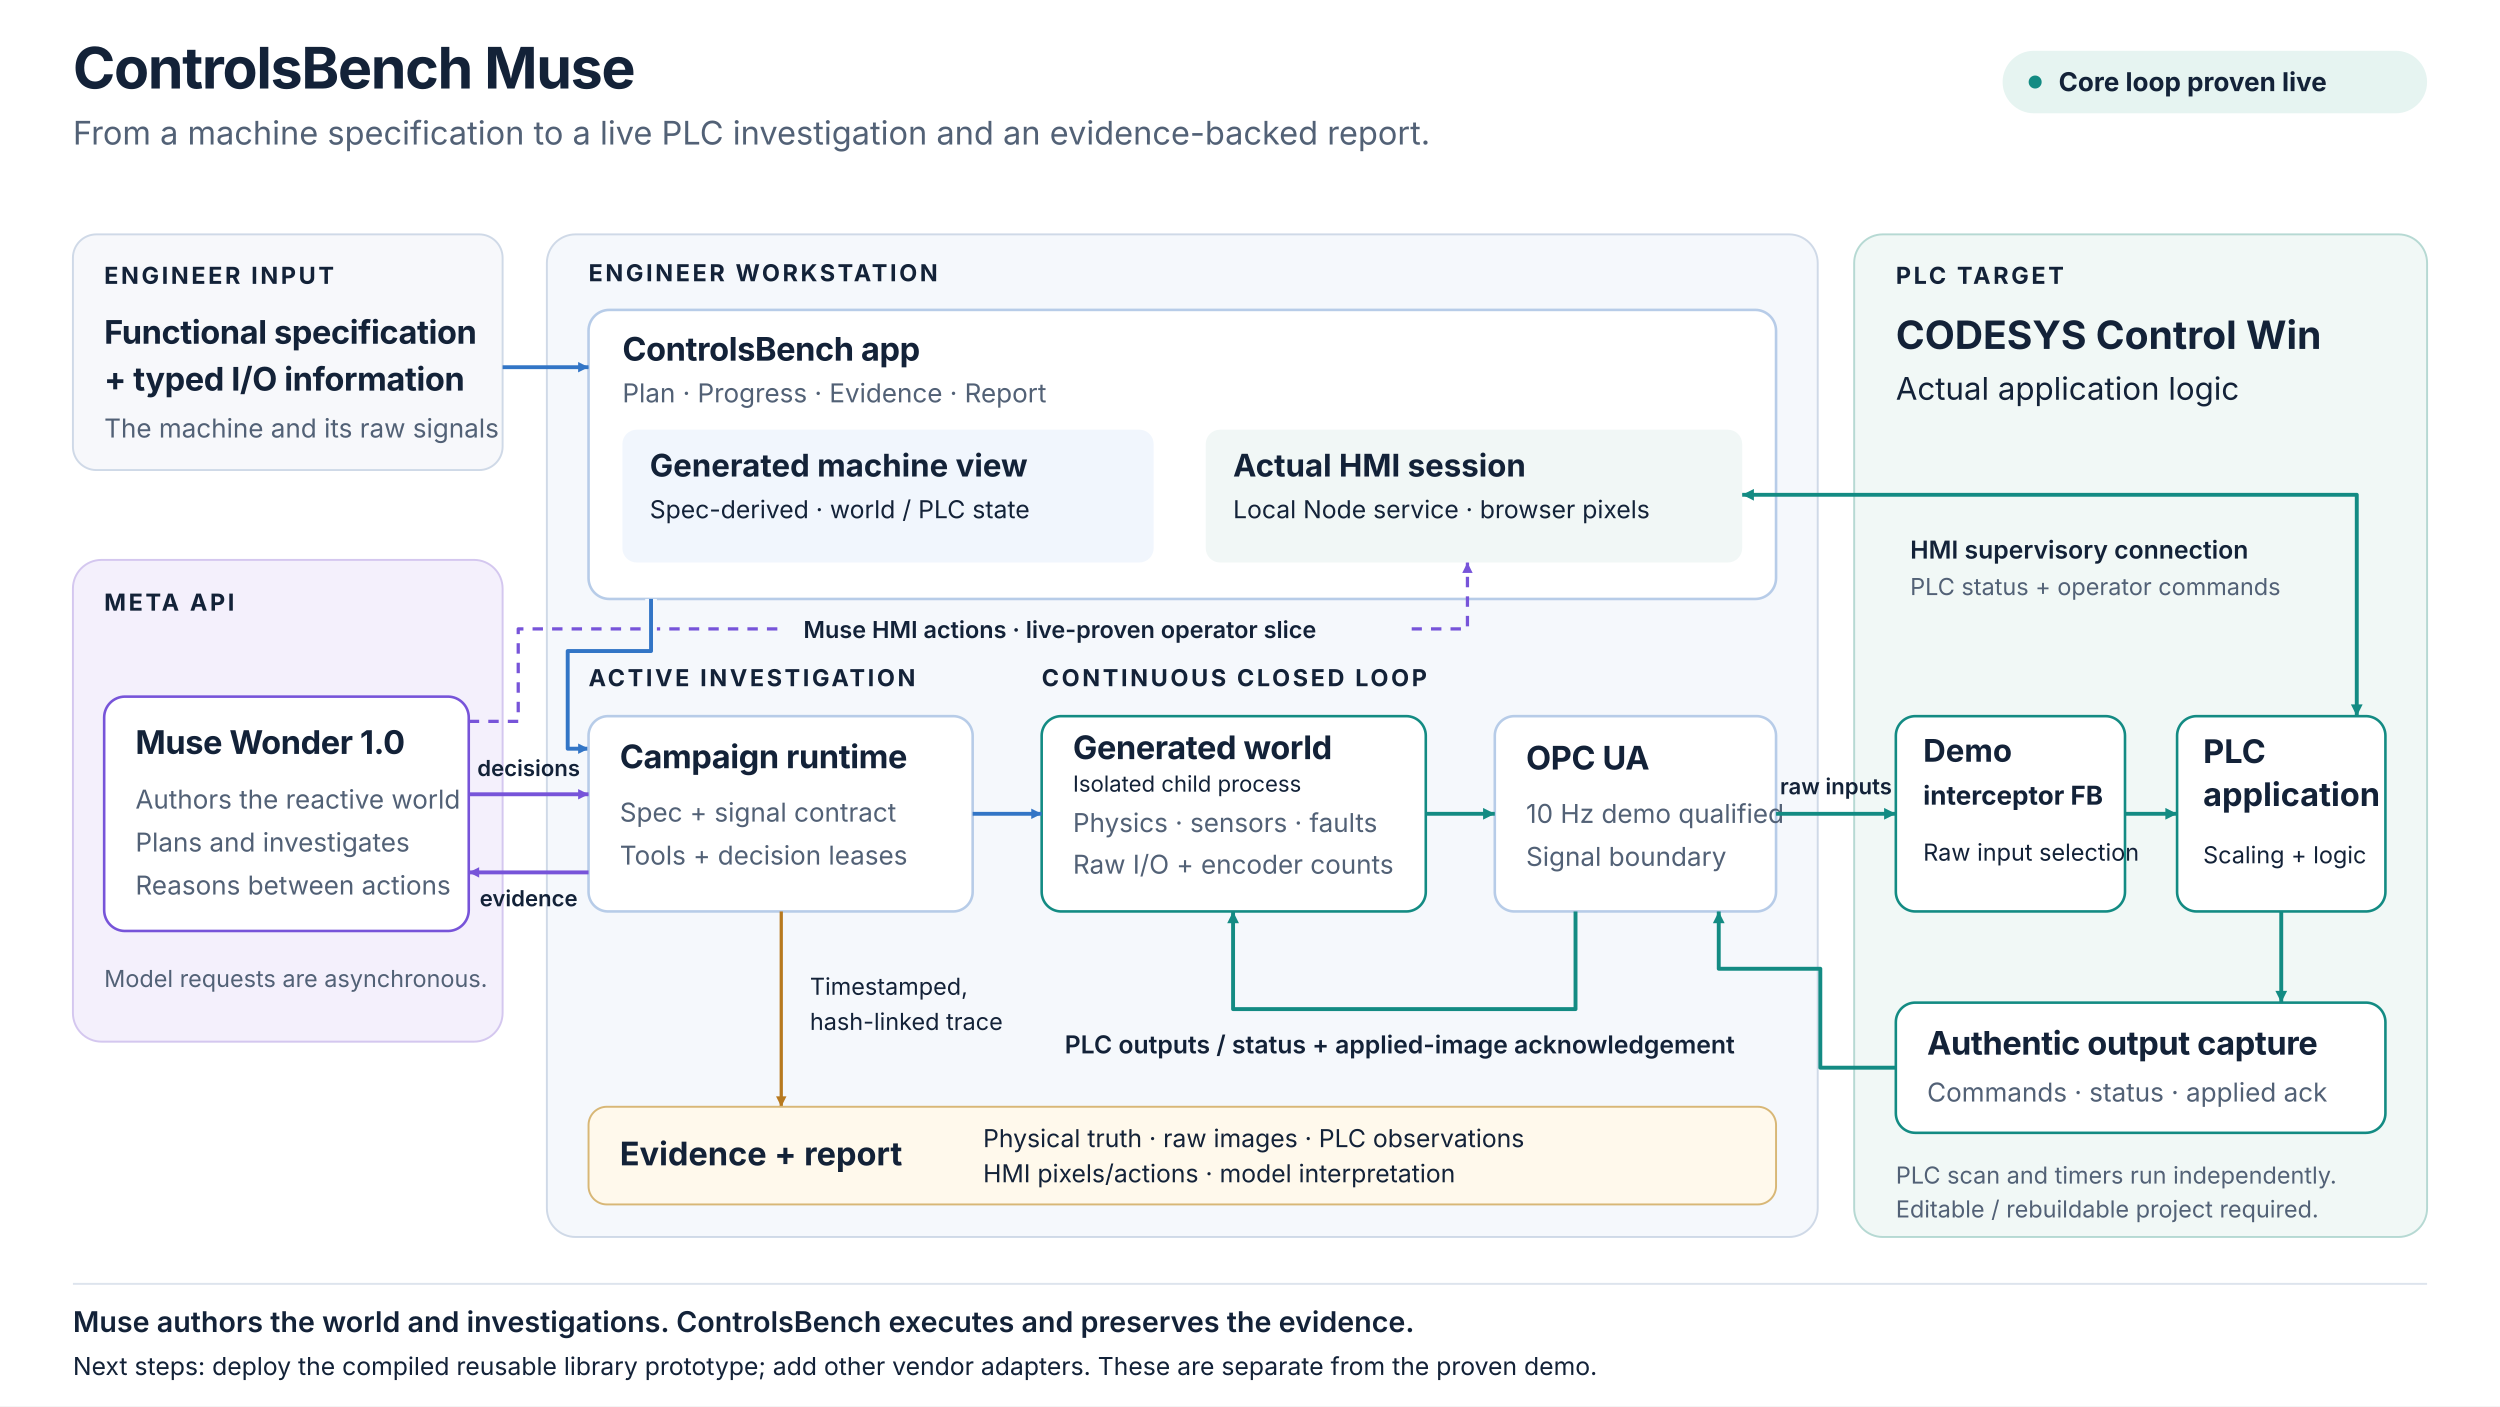
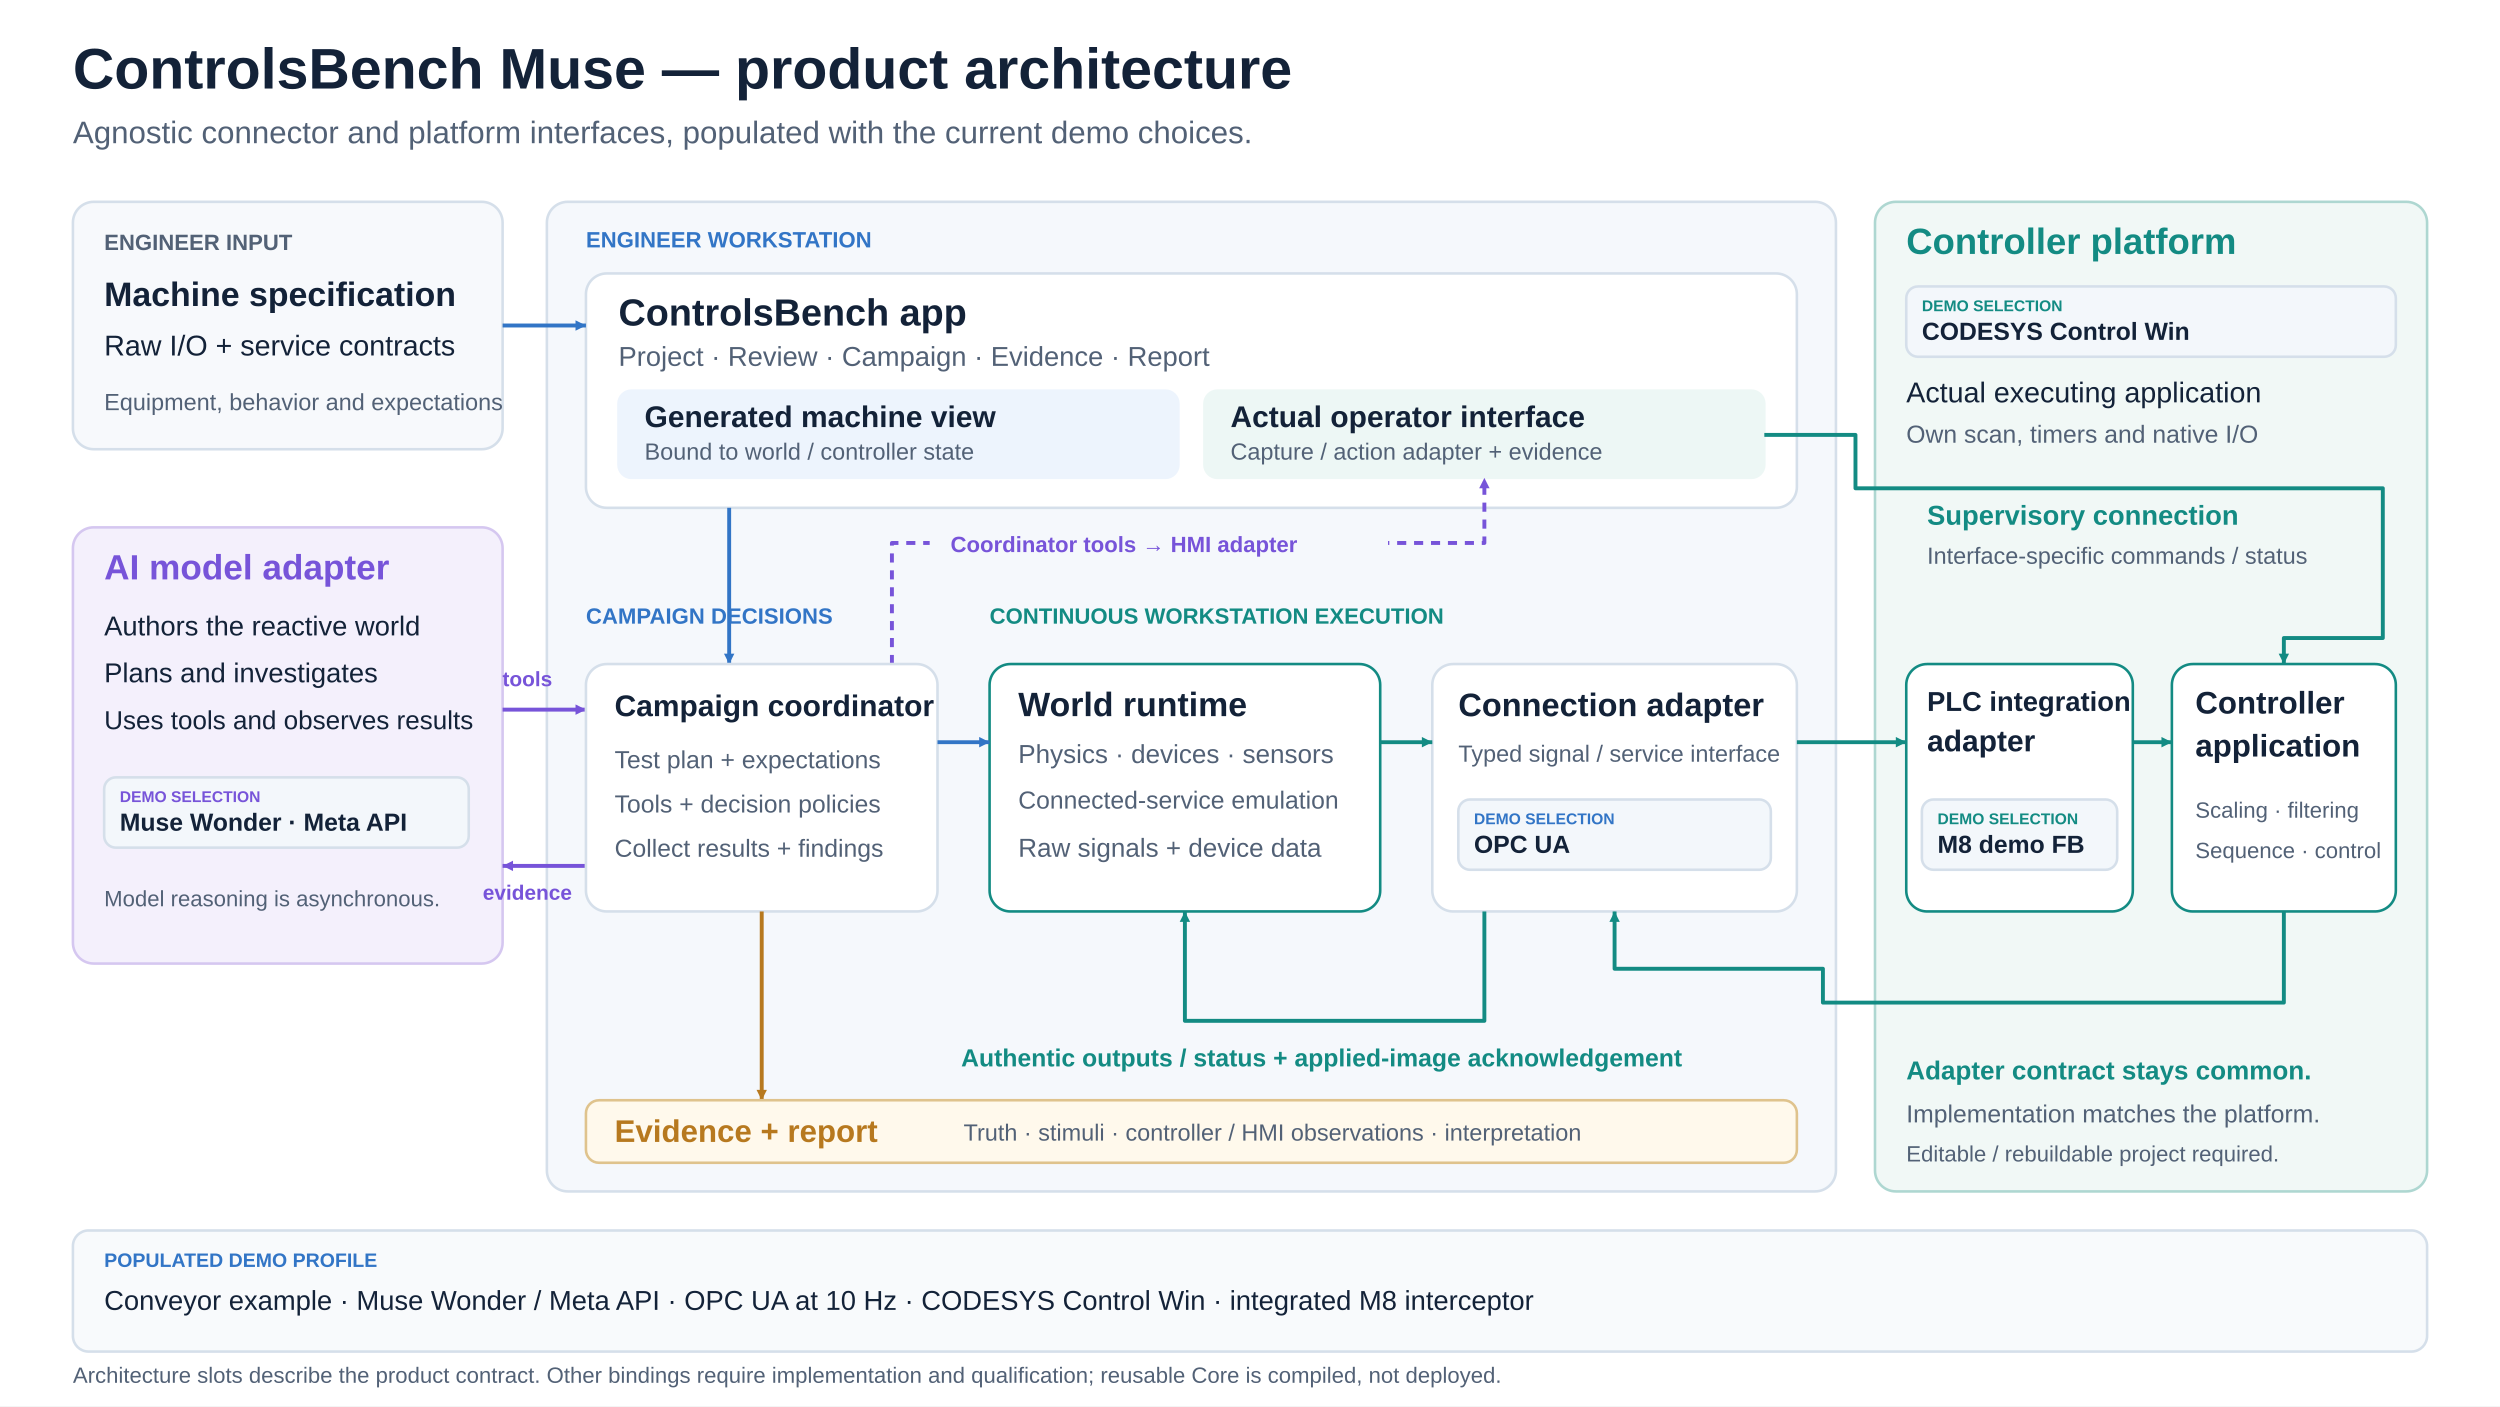
- <svg xmlns="http://www.w3.org/2000/svg" width="1920" height="1080" viewBox="0 0 1920 1080" role="img" aria-labelledby="title description">
+ <svg xmlns="http://www.w3.org/2000/svg" width="1920" height="1080" viewBox="0 0 1920 1080" role="img" aria-labelledby="title desc">
  <defs>
-     <marker id="arrow-blue" markerWidth="10" markerHeight="10" refX="8" refY="4" orient="auto-start-reverse" markerUnits="userSpaceOnUse">
+     <style>text{font-family:"Segoe UI",Arial,sans-serif}</style>
+     <marker id="a3275C6" markerWidth="10" markerHeight="10" refX="8" refY="4" orient="auto" markerUnits="userSpaceOnUse">
      <path d="M0 0 8 4 0 8Z" fill="#3275C6" />
    </marker>
-     <marker id="arrow-teal" markerWidth="11" markerHeight="11" refX="9" refY="4.5" orient="auto-start-reverse" markerUnits="userSpaceOnUse">
-       <path d="M0 0 9 4.5 0 9Z" fill="#138B83" />
+     <marker id="a138B83" markerWidth="10" markerHeight="10" refX="8" refY="4" orient="auto" markerUnits="userSpaceOnUse">
+       <path d="M0 0 8 4 0 8Z" fill="#138B83" />
    </marker>
-     <marker id="arrow-purple" markerWidth="10" markerHeight="10" refX="8" refY="4" orient="auto" markerUnits="userSpaceOnUse">
+     <marker id="a7754D9" markerWidth="10" markerHeight="10" refX="8" refY="4" orient="auto" markerUnits="userSpaceOnUse">
      <path d="M0 0 8 4 0 8Z" fill="#7754D9" />
    </marker>
-     <marker id="arrow-amber" markerWidth="10" markerHeight="10" refX="8" refY="4" orient="auto" markerUnits="userSpaceOnUse">
+     <marker id="aB7791F" markerWidth="10" markerHeight="10" refX="8" refY="4" orient="auto" markerUnits="userSpaceOnUse">
      <path d="M0 0 8 4 0 8Z" fill="#B7791F" />
    </marker>
-     <style>
-       text{font-family:Inter,"Segoe UI",Arial,sans-serif;fill:#132238}
-       .heading{font-size:44px;font-weight:700;letter-spacing:-1px}.subtitle{font-size:25px;fill:#526176}
-       .eyebrow{font-size:18px;font-weight:700;letter-spacing:2px}.box-title{font-size:25px;font-weight:650;letter-spacing:-.3px}
-       .detail{font-size:20px;fill:#526176}.small{font-size:18px;fill:#526176}.label{font-size:19px;font-weight:600}
-       .boundary{fill:#F5F8FC;stroke:#CFD9E7;stroke-width:1.5}.card{fill:#FFF;stroke:#B7CCE8;stroke-width:2}
-       .blue{stroke:#3275C6;fill:none;stroke-width:3;stroke-linejoin:round}.teal{stroke:#138B83;fill:none;stroke-width:3;stroke-linejoin:round}
-       .purple{stroke:#7754D9;fill:none;stroke-width:2.5;stroke-dasharray:8 7;stroke-linejoin:round}.amber{stroke:#B7791F;fill:none;stroke-width:2.5}
-     </style>
  </defs>
-   <rect width="1920" height="1080" fill="#FFFFFF" />
-   <text x="56" y="68" class="heading">ControlsBench Muse</text>
-   <text x="56" y="111" class="subtitle">From a machine specification to a live PLC investigation and an evidence-backed report.</text>
-   <g transform="translate(1538 39)">
-     <rect width="326" height="48" rx="24" fill="#E6F4F1" />
-     <circle cx="25" cy="24" r="5" fill="#138B83" />
-     <text x="43" y="31" font-size="20" font-weight="650" fill="#138B83">Core loop proven live</text>
-   </g>
-   <rect x="56" y="180" width="330" height="181" rx="18" fill="#F7F8FB" stroke="#CFD9E7" stroke-width="1.5" />
-   <text x="80" y="218" class="eyebrow" fill="#526176">ENGINEER INPUT</text>
-   <text x="80" y="264" class="box-title">Functional specification</text>
-   <text x="80" y="300" class="box-title">+ typed I/O information</text>
-   <text x="80" y="336" class="detail">The machine and its raw signals</text>
-   <rect x="56" y="430" width="330" height="370" rx="22" fill="#F4F0FC" stroke="#D4C7EF" stroke-width="1.5" />
-   <text x="80" y="469" class="eyebrow" fill="#7754D9">META API</text>
-   <rect x="80" y="535" width="280" height="180" rx="16" fill="#FFFFFF" stroke="#7754D9" stroke-width="2" />
-   <text x="104" y="579" class="box-title" fill="#7754D9">Muse Wonder 1.0</text>
-   <text x="104" y="621" class="detail">Authors the reactive world</text>
-   <text x="104" y="654" class="detail">Plans and investigates</text>
-   <text x="104" y="687" class="detail">Reasons between actions</text>
-   <text x="80" y="758" class="small">Model requests are asynchronous.</text>
-   <rect x="420" y="180" width="976" height="770" rx="22" class="boundary" />
-   <text x="452" y="216" class="eyebrow" fill="#3275C6">ENGINEER WORKSTATION</text>
-   <rect x="452" y="238" width="912" height="222" rx="16" class="card" />
-   <text x="478" y="277" class="box-title">ControlsBench app</text>
-   <text x="478" y="309" class="detail">Plan · Progress · Evidence · Report</text>
-   <rect x="478" y="330" width="408" height="102" rx="11" fill="#F1F6FD" />
-   <rect x="926" y="330" width="412" height="102" rx="11" fill="#F1F7F6" />
-   <text x="499" y="366" font-size="24" font-weight="650">Generated machine view</text>
-   <text x="499" y="398" font-size="19" fill="#526176">Spec-derived · world / PLC state</text>
-   <text x="947" y="366" font-size="24" font-weight="650">Actual HMI session</text>
-   <text x="947" y="398" font-size="19" fill="#526176">Local Node service · browser pixels</text>
-   <rect x="1424" y="180" width="440" height="770" rx="22" fill="#F1F8F6" stroke="#B6D9D3" stroke-width="1.5" />
-   <text x="1456" y="218" class="eyebrow" fill="#138B83">PLC TARGET</text>
-   <text x="1456" y="268" font-size="30" font-weight="700">CODESYS Control Win</text>
-   <text x="1456" y="307" font-size="24" fill="#526176">Actual application logic</text>
-   <path d="M386 282H452" class="blue" marker-end="url(#arrow-blue)" />
-   <path d="M1338 380H1810V550" class="teal" marker-start="url(#arrow-teal)" marker-end="url(#arrow-teal)" />
-   <rect x="1450" y="407" width="350" height="62" rx="10" fill="#F1F8F6" />
-   <text x="1467" y="429" class="label" fill="#138B83">HMI supervisory connection</text>
-   <text x="1467" y="457" class="small">PLC status + operator commands</text>
-   <path d="M360 554H398V483H1127V432" class="purple" marker-end="url(#arrow-purple)" />
-   <rect x="601" y="470" width="483" height="28" rx="7" fill="#F5F8FC" />
-   <text x="617" y="490" font-size="18" font-weight="600" fill="#7754D9">Muse HMI actions · live-proven operator slice</text>
-   <path d="M500 460V500H436V575H452" fill="none" stroke="#F5F8FC" stroke-width="9" stroke-linejoin="round" />
-   <path d="M500 460V500H436V575H452" class="blue" marker-end="url(#arrow-blue)" />
-   <text x="452" y="527" class="eyebrow" fill="#3275C6">ACTIVE INVESTIGATION</text>
-   <text x="800" y="527" class="eyebrow" fill="#138B83">CONTINUOUS CLOSED LOOP</text>
-   <rect x="452" y="550" width="295" height="150" rx="15" class="card" />
-   <text x="476" y="590" class="box-title">Campaign runtime</text>
-   <text x="476" y="631" class="detail">Spec + signal contract</text>
-   <text x="476" y="664" class="detail">Tools + decision leases</text>
-   <rect x="800" y="550" width="295" height="150" rx="15" fill="#FFFFFF" stroke="#138B83" stroke-width="2" />
-   <text x="824" y="583" class="box-title">Generated world</text>
-   <text x="824" y="608" font-size="17" fill="#526176">Isolated child process</text>
-   <text x="824" y="639" class="detail">Physics · sensors · faults</text>
-   <text x="824" y="671" class="detail">Raw I/O + encoder counts</text>
-   <rect x="1148" y="550" width="216" height="150" rx="15" class="card" />
-   <text x="1172" y="591" class="box-title">OPC UA</text>
-   <text x="1172" y="632" class="detail">10 Hz demo qualified</text>
-   <text x="1172" y="665" class="detail">Signal boundary</text>
-   <rect x="1456" y="550" width="176" height="150" rx="15" fill="#FFFFFF" stroke="#138B83" stroke-width="2" />
-   <text x="1477" y="585" font-size="24" font-weight="650">Demo</text>
-   <text x="1477" y="618" font-size="20" font-weight="650">interceptor FB</text>
-   <text x="1477" y="661" font-size="18" fill="#526176">Raw input selection</text>
-   <rect x="1672" y="550" width="160" height="150" rx="15" fill="#FFFFFF" stroke="#138B83" stroke-width="2" />
-   <text x="1692" y="586" font-size="25" font-weight="650">PLC</text>
-   <text x="1692" y="619" font-size="25" font-weight="650">application</text>
-   <text x="1692" y="663" font-size="18" fill="#526176">Scaling + logic</text>
-   <path d="M360 610H452" stroke="#7754D9" fill="none" stroke-width="3" marker-end="url(#arrow-purple)" />
-   <text x="406" y="596" font-size="17" font-weight="600" text-anchor="middle" fill="#7754D9">decisions</text>
-   <path d="M452 670H360" stroke="#7754D9" fill="none" stroke-width="3" marker-end="url(#arrow-purple)" />
-   <text x="406" y="696" font-size="17" font-weight="600" text-anchor="middle" fill="#7754D9">evidence</text>
-   <path d="M747 625H800" class="blue" marker-end="url(#arrow-blue)" />
-   <path d="M1095 625H1148" class="teal" marker-end="url(#arrow-teal)" />
-   <path d="M1364 625H1456" class="teal" marker-end="url(#arrow-teal)" />
-   <text x="1410" y="610" font-size="17" font-weight="600" text-anchor="middle" fill="#138B83">raw inputs</text>
-   <path d="M1632 625H1672" class="teal" marker-end="url(#arrow-teal)" />
-   <rect x="1456" y="770" width="376" height="100" rx="15" fill="#FFFFFF" stroke="#138B83" stroke-width="2" />
-   <text x="1480" y="810" class="box-title">Authentic output capture</text>
-   <text x="1480" y="846" class="detail">Commands · status · applied ack</text>
-   <path d="M1752 700V770" class="teal" marker-end="url(#arrow-teal)" />
-   <path d="M1456 820H1398V744H1320V700" class="teal" marker-end="url(#arrow-teal)" />
-   <path d="M1210 700V775H947V700" class="teal" marker-end="url(#arrow-teal)" />
-   <text x="1075" y="809" font-size="19" font-weight="600" text-anchor="middle" fill="#138B83">PLC outputs / status + applied-image acknowledgement</text>
-   <text x="1456" y="909" class="small">PLC scan and timers run independently.</text>
-   <text x="1456" y="935" class="small">Editable / rebuildable project required.</text>
-   <path d="M600 700V850" class="amber" marker-end="url(#arrow-amber)" />
-   <text x="622" y="764" font-size="18" fill="#B7791F">Timestamped,</text>
-   <text x="622" y="791" font-size="18" fill="#B7791F">hash-linked trace</text>
-   <rect x="452" y="850" width="912" height="75" rx="14" fill="#FFF9EC" stroke="#D8B776" stroke-width="1.5" />
-   <text x="476" y="895" font-size="25" font-weight="650" fill="#B7791F">Evidence + report</text>
-   <text x="755" y="881" font-size="19" fill="#526176">Physical truth · raw images · PLC observations</text>
-   <text x="755" y="908" font-size="19" fill="#526176">HMI pixels/actions · model interpretation</text>
-   <line x1="56" y1="986" x2="1864" y2="986" stroke="#DDE4ED" stroke-width="1.5" />
-   <text x="56" y="1023" font-size="22" font-weight="600">Muse authors the world and investigations. ControlsBench executes and preserves the evidence.</text>
-   <text x="56" y="1056" font-size="19" fill="#526176">Next steps: deploy the compiled reusable library prototype; add other vendor adapters. These are separate from the proven demo.</text>
+   <rect width="1920" height="1080" fill="white" />
+   <text x="56" y="68" font-size="44" fill="#132238" font-weight="700" text-anchor="start">ControlsBench Muse — product architecture</text>
+   <text x="56" y="110" font-size="24" fill="#526176" font-weight="400" text-anchor="start">Agnostic connector and platform interfaces, populated with the current demo choices.</text>
+   <rect x="56" y="155" width="330" height="190" rx="16" fill="#F7F9FC" stroke="#D5DFEA" stroke-width="2" />
+   <text x="80" y="192" font-size="17" fill="#526176" font-weight="700" text-anchor="start">ENGINEER INPUT</text>
+   <text x="80" y="235" font-size="26" fill="#132238" font-weight="650" text-anchor="start">Machine specification</text>
+   <text x="80" y="273" font-size="22" fill="#132238" font-weight="400" text-anchor="start">Raw I/O + service contracts</text>
+   <text x="80" y="315" font-size="18" fill="#526176" font-weight="400" text-anchor="start">Equipment, behavior and expectations</text>
+   <rect x="420" y="155" width="990" height="760" rx="16" fill="#F5F8FC" stroke="#D5DFEA" stroke-width="2" />
+   <text x="450" y="190" font-size="17" fill="#3275C6" font-weight="700" text-anchor="start">ENGINEER WORKSTATION</text>
+   <rect x="450" y="210" width="930" height="180" rx="16" fill="#FFF" stroke="#D5DFEA" stroke-width="2" />
+   <text x="475" y="250" font-size="29" fill="#132238" font-weight="700" text-anchor="start">ControlsBench app</text>
+   <text x="475" y="281" font-size="21" fill="#526176" font-weight="400" text-anchor="start">Project · Review · Campaign · Evidence · Report</text>
+   <rect x="475" y="300" width="430" height="67" rx="10" fill="#EDF4FD" stroke="#EDF4FD" stroke-width="2" />
+   <text x="495" y="328" font-size="23" fill="#132238" font-weight="650" text-anchor="start">Generated machine view</text>
+   <text x="495" y="353" font-size="18" fill="#526176" font-weight="400" text-anchor="start">Bound to world / controller state</text>
+   <rect x="925" y="300" width="430" height="67" rx="10" fill="#EDF7F5" stroke="#EDF7F5" stroke-width="2" />
+   <text x="945" y="328" font-size="23" fill="#132238" font-weight="650" text-anchor="start">Actual operator interface</text>
+   <text x="945" y="353" font-size="18" fill="#526176" font-weight="400" text-anchor="start">Capture / action adapter + evidence</text>
+   <rect x="56" y="405" width="330" height="335" rx="16" fill="#F4F0FC" stroke="#D5C7F0" stroke-width="2" />
+   <text x="80" y="445" font-size="27" fill="#7754D9" font-weight="700" text-anchor="start">AI model adapter</text>
+   <text x="80" y="488" font-size="21" fill="#132238" font-weight="400" text-anchor="start">Authors the reactive world</text>
+   <text x="80" y="524" font-size="21" fill="#132238" font-weight="400" text-anchor="start">Plans and investigates</text>
+   <text x="80" y="560" font-size="20" fill="#132238" font-weight="400" text-anchor="start">Uses tools and observes results</text>
+   <rect x="80" y="597" width="280" height="54" rx="9" fill="#F3F7FB" stroke="#D5DFEA" stroke-width="2" />
+   <text x="92" y="616" font-size="12" fill="#7754D9" font-weight="700" text-anchor="start">DEMO SELECTION</text>
+   <text x="92" y="638" font-size="19" fill="#132238" font-weight="600" text-anchor="start">Muse Wonder · Meta API</text>
+   <text x="80" y="696" font-size="17" fill="#526176" font-weight="400" text-anchor="start">Model reasoning is asynchronous.</text>
+   <rect x="1440" y="155" width="424" height="760" rx="16" fill="#F1F8F6" stroke="#AED7D1" stroke-width="2" />
+   <text x="1464" y="195" font-size="28" fill="#138B83" font-weight="700" text-anchor="start">Controller platform</text>
+   <rect x="1464" y="220" width="376" height="54" rx="9" fill="#F3F7FB" stroke="#D5DFEA" stroke-width="2" />
+   <text x="1476" y="239" font-size="12" fill="#138B83" font-weight="700" text-anchor="start">DEMO SELECTION</text>
+   <text x="1476" y="261" font-size="19" fill="#132238" font-weight="600" text-anchor="start">CODESYS Control Win</text>
+   <text x="1464" y="309" font-size="22" fill="#132238" font-weight="400" text-anchor="start">Actual executing application</text>
+   <text x="1464" y="340" font-size="19" fill="#526176" font-weight="400" text-anchor="start">Own scan, timers and native I/O</text>
+   <path d="M386 250H450" fill="none" stroke="#3275C6" stroke-width="3" stroke-linejoin="round" marker-end="url(#a3275C6)" />
+   <path d="M386 545H450" fill="none" stroke="#7754D9" stroke-width="3" stroke-linejoin="round" marker-end="url(#a7754D9)" />
+   <text x="405" y="527" font-size="16" fill="#7754D9" font-weight="600" text-anchor="middle">tools</text>
+   <path d="M450 665H386" fill="none" stroke="#7754D9" stroke-width="3" stroke-linejoin="round" marker-end="url(#a7754D9)" />
+   <text x="405" y="691" font-size="16" fill="#7754D9" font-weight="600" text-anchor="middle">evidence</text>
+   <path d="M685 510V417H1140V367" fill="none" stroke="#7754D9" stroke-width="3" stroke-linejoin="round" stroke-dasharray="7 6" marker-end="url(#a7754D9)" />
+   <rect x="715" y="403" width="350" height="28" rx="4" fill="#F5F8FC" stroke="#F5F8FC" stroke-width="2" />
+   <text x="730" y="424" font-size="17" fill="#7754D9" font-weight="600" text-anchor="start">Coordinator tools → HMI adapter</text>
+   <path d="M1355 334H1425V375H1830V490H1754V510" fill="none" stroke="#138B83" stroke-width="3" stroke-linejoin="round" marker-end="url(#a138B83)" />
+   <text x="1480" y="403" font-size="21" fill="#138B83" font-weight="600" text-anchor="start">Supervisory connection</text>
+   <text x="1480" y="433" font-size="18" fill="#526176" font-weight="400" text-anchor="start">Interface-specific commands / status</text>
+   <path d="M560 390V510" fill="none" stroke="#3275C6" stroke-width="3" stroke-linejoin="round" marker-end="url(#a3275C6)" />
+   <text x="450" y="479" font-size="17" fill="#3275C6" font-weight="700" text-anchor="start">CAMPAIGN DECISIONS</text>
+   <text x="760" y="479" font-size="17" fill="#138B83" font-weight="700" text-anchor="start">CONTINUOUS WORKSTATION EXECUTION</text>
+   <rect x="450" y="510" width="270" height="190" rx="16" fill="#FFF" stroke="#D5DFEA" stroke-width="2" />
+   <text x="472" y="550" font-size="23" fill="#132238" font-weight="650" text-anchor="start">Campaign coordinator</text>
+   <text x="472" y="590" font-size="19" fill="#526176" font-weight="400" text-anchor="start">Test plan + expectations</text>
+   <text x="472" y="624" font-size="19" fill="#526176" font-weight="400" text-anchor="start">Tools + decision policies</text>
+   <text x="472" y="658" font-size="19" fill="#526176" font-weight="400" text-anchor="start">Collect results + findings</text>
+   <rect x="760" y="510" width="300" height="190" rx="16" fill="#FFF" stroke="#138B83" stroke-width="2" />
+   <text x="782" y="550" font-size="26" fill="#132238" font-weight="650" text-anchor="start">World runtime</text>
+   <text x="782" y="586" font-size="20" fill="#526176" font-weight="400" text-anchor="start">Physics · devices · sensors</text>
+   <text x="782" y="621" font-size="19" fill="#526176" font-weight="400" text-anchor="start">Connected-service emulation</text>
+   <text x="782" y="658" font-size="20" fill="#526176" font-weight="400" text-anchor="start">Raw signals + device data</text>
+   <rect x="1100" y="510" width="280" height="190" rx="16" fill="#FFF" stroke="#D5DFEA" stroke-width="2" />
+   <text x="1120" y="550" font-size="25" fill="#132238" font-weight="650" text-anchor="start">Connection adapter</text>
+   <text x="1120" y="585" font-size="18" fill="#526176" font-weight="400" text-anchor="start">Typed signal / service interface</text>
+   <rect x="1120" y="614" width="240" height="54" rx="9" fill="#F3F7FB" stroke="#D5DFEA" stroke-width="2" />
+   <text x="1132" y="633" font-size="12" fill="#3275C6" font-weight="700" text-anchor="start">DEMO SELECTION</text>
+   <text x="1132" y="655" font-size="19" fill="#132238" font-weight="600" text-anchor="start">OPC UA</text>
+   <rect x="1464" y="510" width="174" height="190" rx="16" fill="#FFF" stroke="#138B83" stroke-width="2" />
+   <text x="1480" y="546" font-size="21" fill="#132238" font-weight="650" text-anchor="start">PLC integration</text>
+   <text x="1480" y="577" font-size="23" fill="#132238" font-weight="650" text-anchor="start">adapter</text>
+   <rect x="1476" y="614" width="150" height="54" rx="9" fill="#F3F7FB" stroke="#D5DFEA" stroke-width="2" />
+   <text x="1488" y="633" font-size="12" fill="#138B83" font-weight="700" text-anchor="start">DEMO SELECTION</text>
+   <text x="1488" y="655" font-size="19" fill="#132238" font-weight="600" text-anchor="start">M8 demo FB</text>
+   <rect x="1668" y="510" width="172" height="190" rx="16" fill="#FFF" stroke="#138B83" stroke-width="2" />
+   <text x="1686" y="548" font-size="24" fill="#132238" font-weight="650" text-anchor="start">Controller</text>
+   <text x="1686" y="581" font-size="24" fill="#132238" font-weight="650" text-anchor="start">application</text>
+   <text x="1686" y="628" font-size="17" fill="#526176" font-weight="400" text-anchor="start">Scaling · filtering</text>
+   <text x="1686" y="659" font-size="17" fill="#526176" font-weight="400" text-anchor="start">Sequence · control</text>
+   <path d="M720 570H760" fill="none" stroke="#3275C6" stroke-width="3" stroke-linejoin="round" marker-end="url(#a3275C6)" />
+   <path d="M1060 570H1100" fill="none" stroke="#138B83" stroke-width="3" stroke-linejoin="round" marker-end="url(#a138B83)" />
+   <path d="M1380 570H1464" fill="none" stroke="#138B83" stroke-width="3" stroke-linejoin="round" marker-end="url(#a138B83)" />
+   <path d="M1638 570H1668" fill="none" stroke="#138B83" stroke-width="3" stroke-linejoin="round" marker-end="url(#a138B83)" />
+   <path d="M1754 700V770H1400V744H1240V700" fill="none" stroke="#138B83" stroke-width="3" stroke-linejoin="round" marker-end="url(#a138B83)" />
+   <path d="M1140 700V784H910V700" fill="none" stroke="#138B83" stroke-width="3" stroke-linejoin="round" marker-end="url(#a138B83)" />
+   <text x="1015" y="819" font-size="19" fill="#138B83" font-weight="600" text-anchor="middle">Authentic outputs / status + applied-image acknowledgement</text>
+   <path d="M585 700V845" fill="none" stroke="#B7791F" stroke-width="3" stroke-linejoin="round" marker-end="url(#aB7791F)" />
+   <rect x="450" y="845" width="930" height="48" rx="10" fill="#FFF9EC" stroke="#DFC38D" stroke-width="2" />
+   <text x="472" y="877" font-size="24" fill="#B7791F" font-weight="650" text-anchor="start">Evidence + report</text>
+   <text x="740" y="876" font-size="18" fill="#526176" font-weight="400" text-anchor="start">Truth · stimuli · controller / HMI observations · interpretation</text>
+   <text x="1464" y="829" font-size="20" fill="#138B83" font-weight="600" text-anchor="start">Adapter contract stays common.</text>
+   <text x="1464" y="862" font-size="19" fill="#526176" font-weight="400" text-anchor="start">Implementation matches the platform.</text>
+   <text x="1464" y="892" font-size="17" fill="#526176" font-weight="400" text-anchor="start">Editable / rebuildable project required.</text>
+   <rect x="56" y="945" width="1808" height="93" rx="12" fill="#F8FAFC" stroke="#D5DFEA" stroke-width="2" />
+   <text x="80" y="973" font-size="15" fill="#3275C6" font-weight="700" text-anchor="start">POPULATED DEMO PROFILE</text>
+   <text x="80" y="1006" font-size="21" fill="#132238" font-weight="400" text-anchor="start">Conveyor example  ·  Muse Wonder / Meta API  ·  OPC UA at 10 Hz  ·  CODESYS Control Win  ·  integrated M8 interceptor</text>
+   <text x="56" y="1062" font-size="17" fill="#526176" font-weight="400" text-anchor="start">Architecture slots describe the product contract. Other bindings require implementation and qualification; reusable Core is compiled, not deployed.</text>
</svg>
